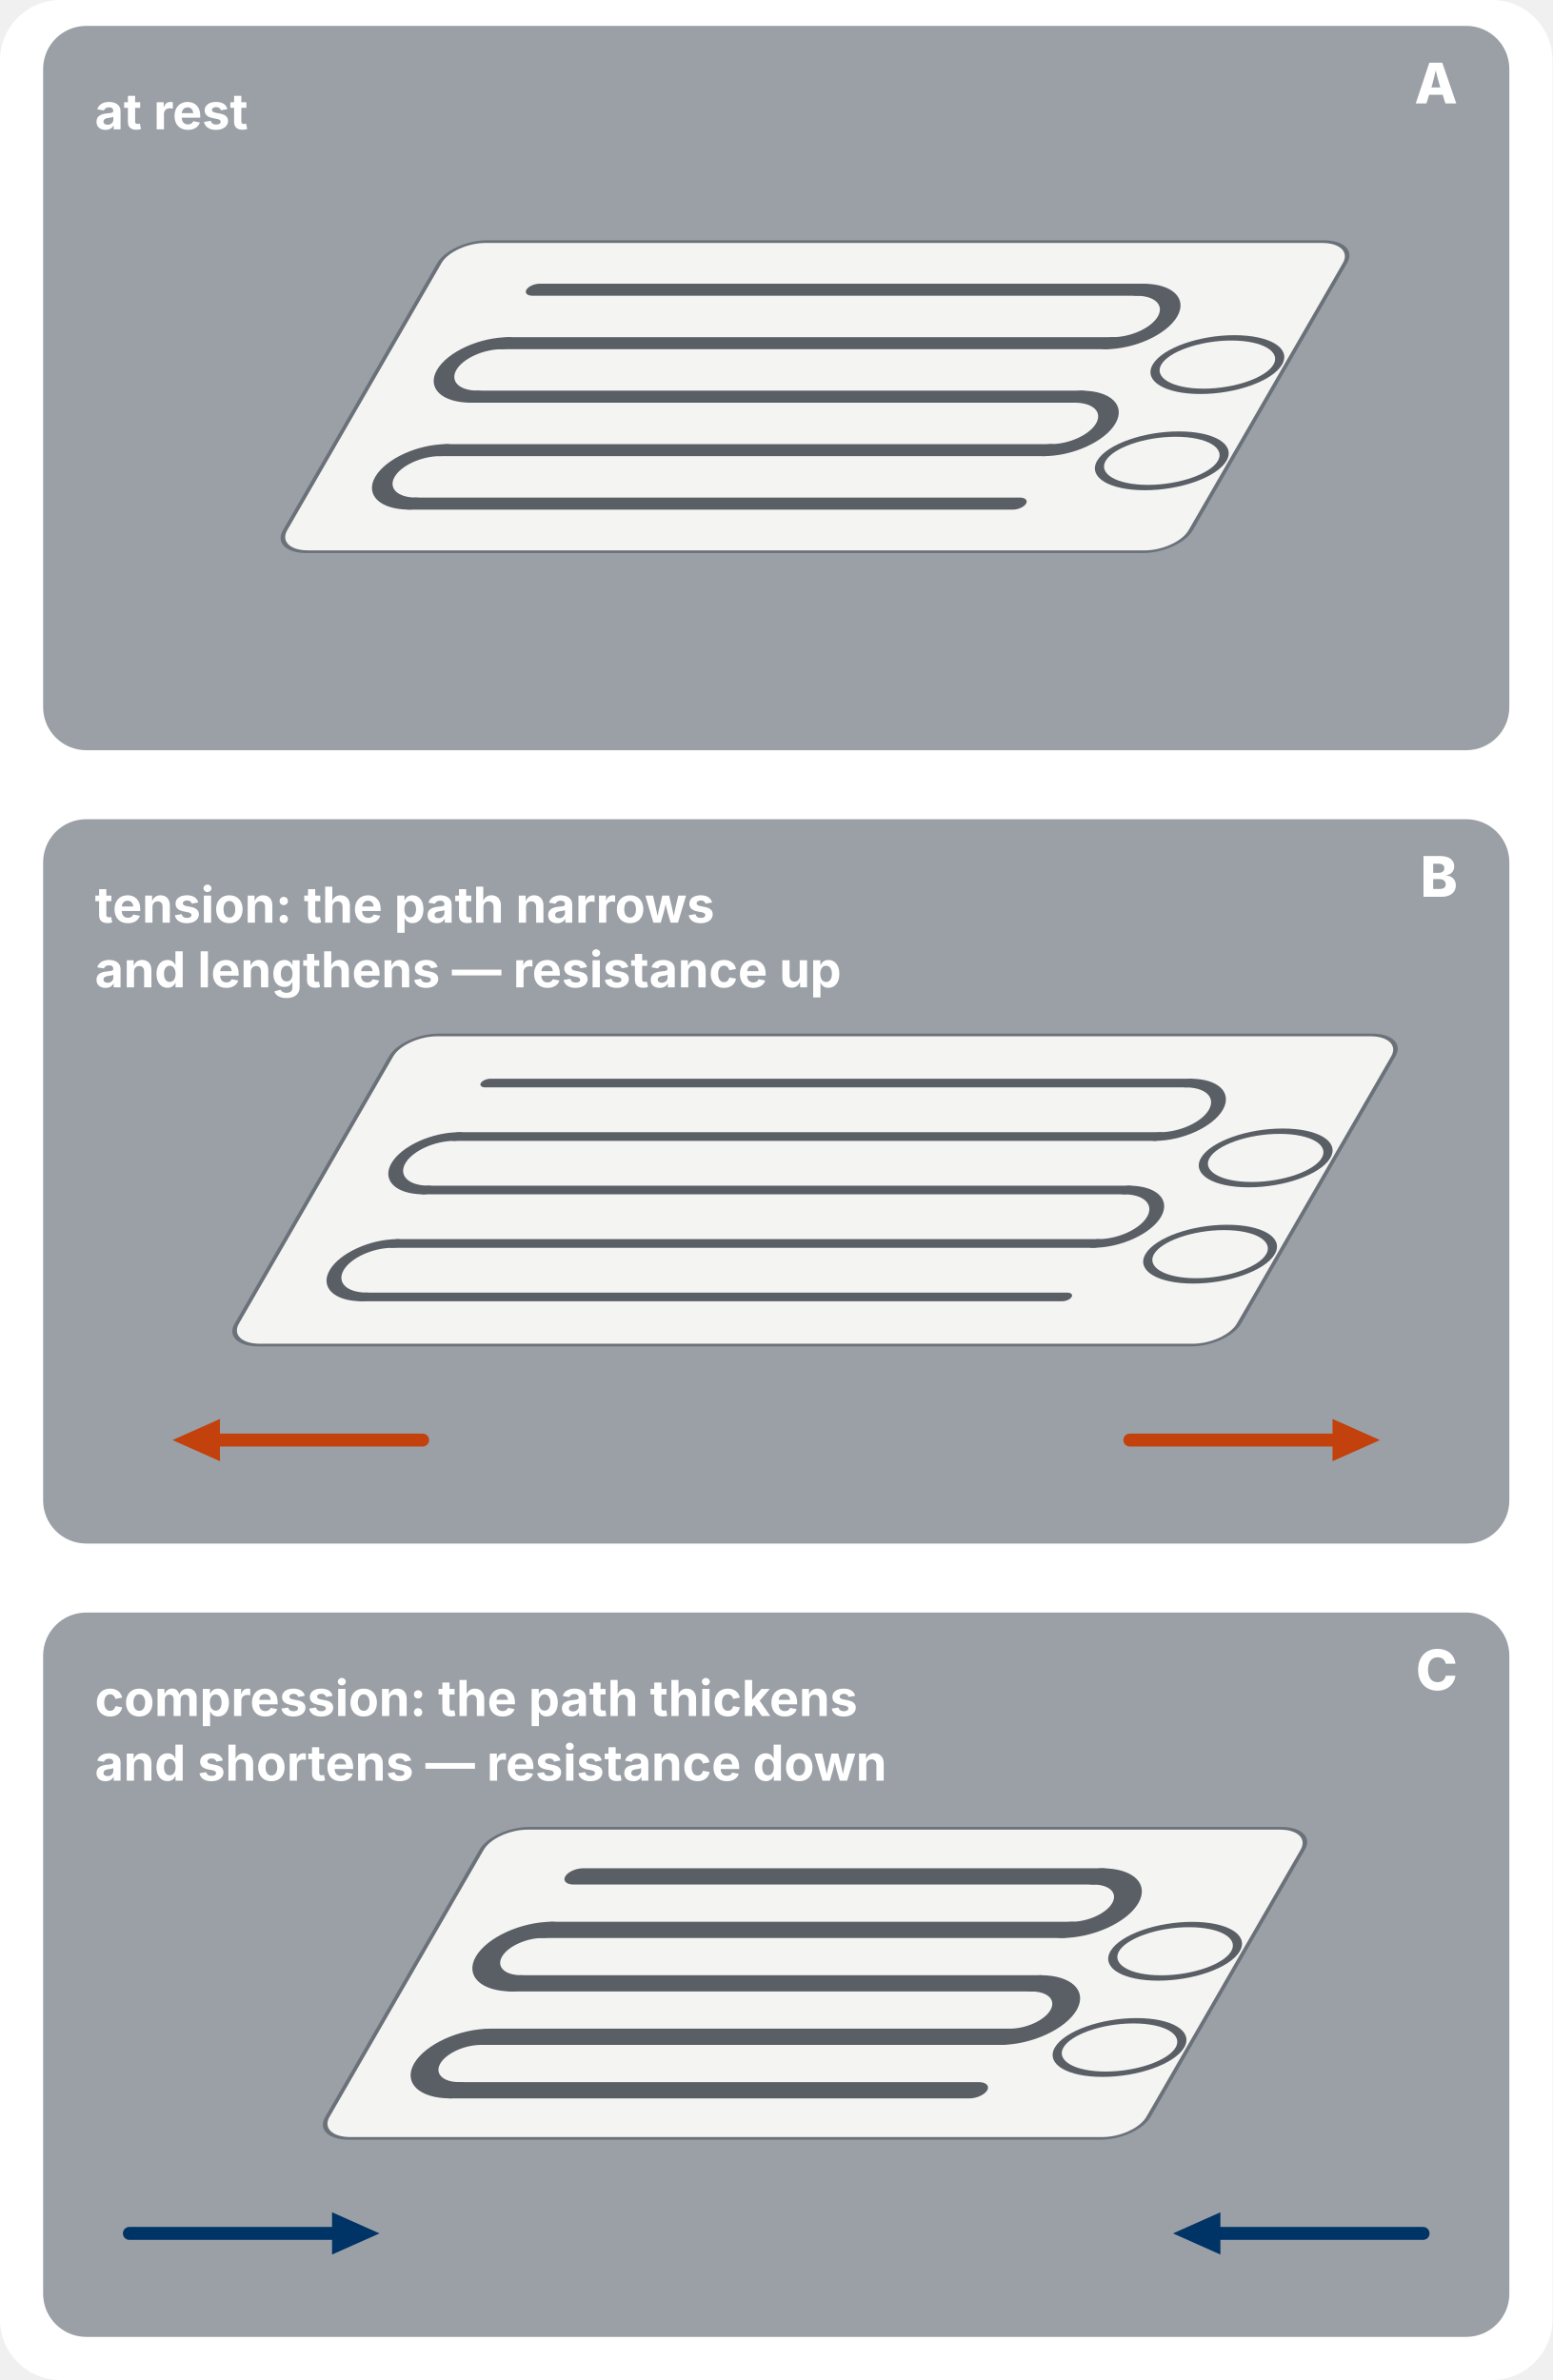
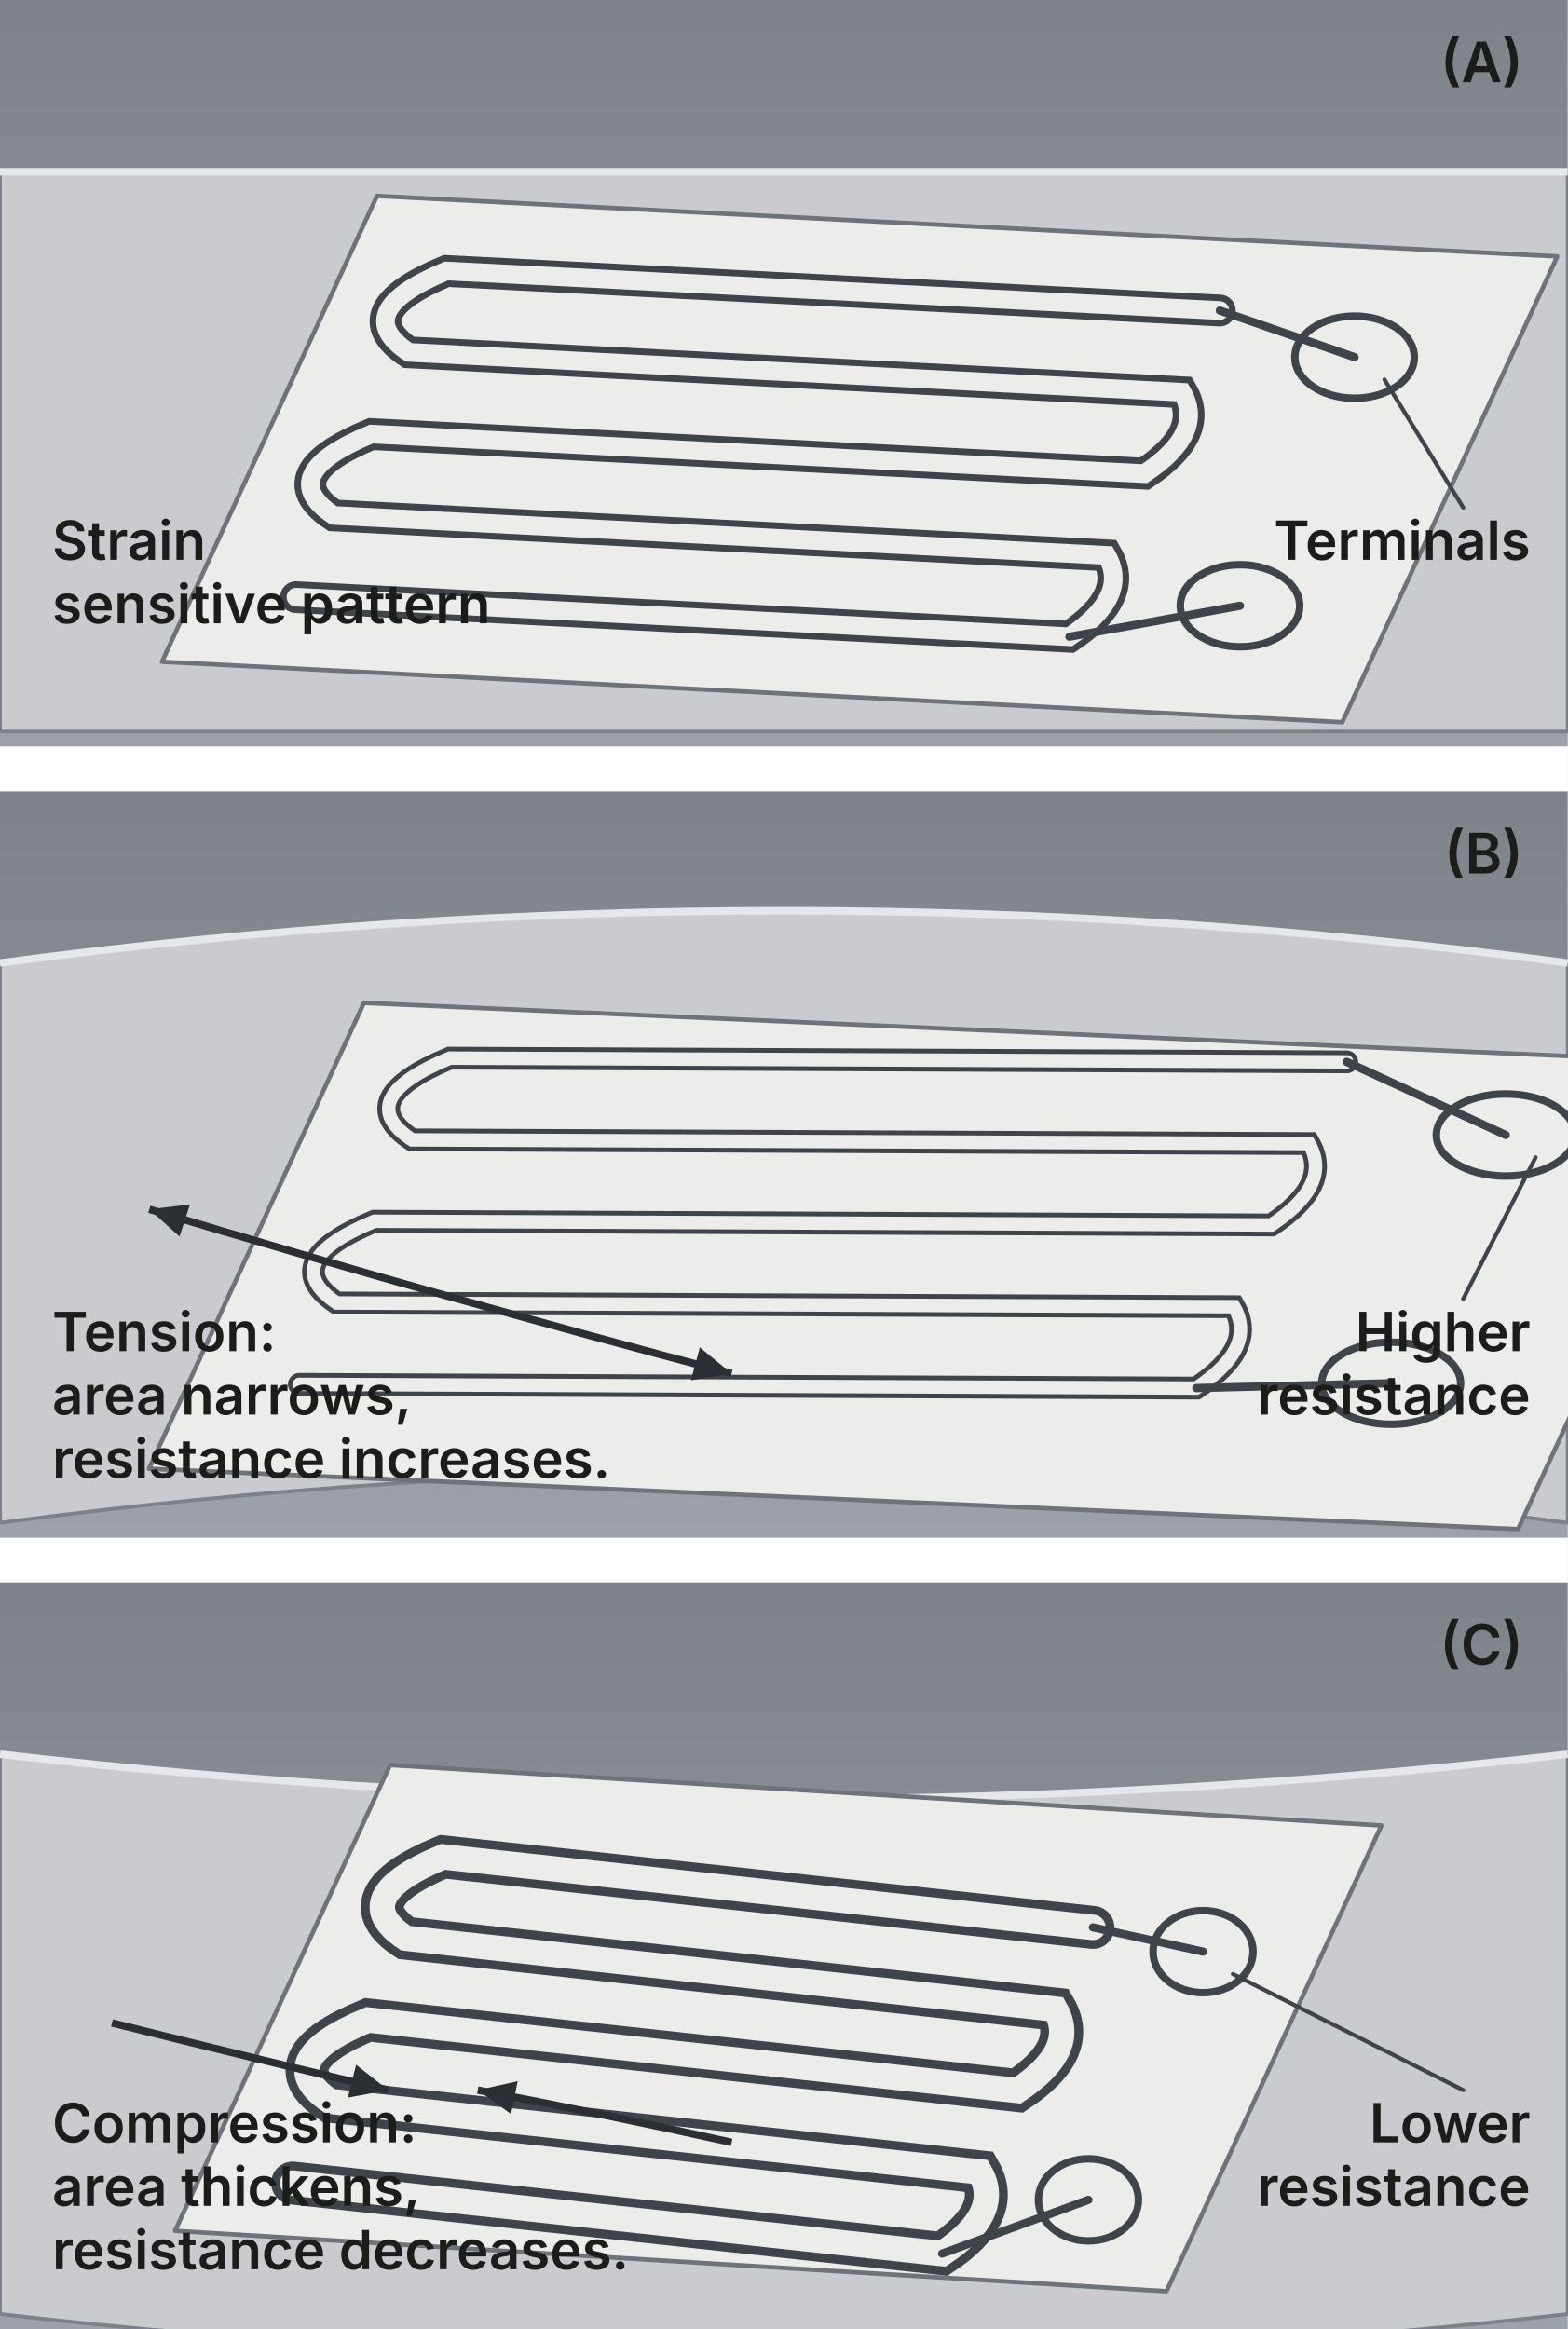
- <svg xmlns="http://www.w3.org/2000/svg" viewBox="0 0 360 552" width="360" height="552" font-family="Inter, 'Helvetica Neue', Helvetica, Arial, ui-sans-serif, system-ui, sans-serif">
-   <rect x="0" y="0" width="360" height="552" rx="14" fill="#ffffff" />
-   <g transform="translate(0 0)">
-     <rect x="10" y="6" width="340" height="168" rx="10" fill="#9aa0a6" />
-     <text x="338" y="24" text-anchor="end" font-size="13" font-weight="800" fill="#ffffff">A</text>
-     <g transform="translate(180 92) skewX(-30) scale(1 .62)">
-       <rect x="-96" y="-58" width="210" height="116" rx="8" fill="#f4f4f2" stroke="#6b7179" />
-       <path d="M-70 -40 L70 -40 M-70 -20 L70 -20 M-70 0 L70 0 M-70 20 L70 20 M-70 40 L70 40" fill="none" stroke="#5a5f66" stroke-width="4.5" stroke-linejoin="round" stroke-linecap="round" />
-       <path d="M70 -40 A10 10 0 0 1 70 -20" fill="none" stroke="#5a5f66" stroke-width="4.5" stroke-linejoin="round" stroke-linecap="round" />
-       <path d="M-70 -20 A10 10 0 0 0 -70 0" fill="none" stroke="#5a5f66" stroke-width="4.5" stroke-linejoin="round" stroke-linecap="round" />
-       <path d="M70 0 A10 10 0 0 1 70 20" fill="none" stroke="#5a5f66" stroke-width="4.5" stroke-linejoin="round" stroke-linecap="round" />
-       <path d="M-70 20 A10 10 0 0 0 -70 40" fill="none" stroke="#5a5f66" stroke-width="4.5" stroke-linejoin="round" stroke-linecap="round" />
-       <ellipse cx="98" cy="-12" rx="14" ry="10" fill="none" stroke="#5a5f66" stroke-width="2" />
-       <ellipse cx="98" cy="24" rx="14" ry="10" fill="none" stroke="#5a5f66" stroke-width="2" />
-     </g>
-     <text x="22" y="30" text-anchor="start" font-size="11.5" font-weight="700" fill="#ffffff">at rest</text>
+ <svg xmlns="http://www.w3.org/2000/svg" viewBox="0 0 420 624" width="420" height="624" font-family="Inter, 'Helvetica Neue', Helvetica, Arial, ui-sans-serif, system-ui, sans-serif">
+   <defs>
+     <linearGradient id="pg" x1="0" y1="0" x2="0" y2="1">
+       <stop offset="0" stop-color="#7e838a" />
+       <stop offset="1" stop-color="#9da2a8" />
+     </linearGradient>
+   </defs>
+   <rect width="420" height="624" rx="12" fill="#ffffff" />
+   <g>
+     <rect x="0" y="0" width="420" height="200" fill="url(#pg)" />
+     <path d="M0 46 Q210 46 420 46 L420 196 Q210 196 0 196 Z" fill="#c9cbcf" stroke="#7d828a" stroke-width="1" />
+     <path d="M0 46 Q210 46 420 46" fill="none" stroke="#e6e7ea" stroke-width="2" />
+     <path d="M43.4 177.3 L359.6 193.5 L417.2 68.7 L101 52.5 Z" fill="#ececea" stroke="#6e737a" stroke-width="1.2" stroke-linejoin="round" />
+     <path d="M79.3 160 L286.5 170.6 Q302.8 159.7 296.5 148.8 L89.4 138.1 Q73 127.2 99.5 116.3 L306.6 126.9 Q323 116 316.7 105.1 L109.5 94.4 Q93.2 83.5 119.6 72.6 L326.8 83.2" fill="none" stroke="#3f444a" stroke-width="8.5" stroke-linecap="round" />
+     <path d="M79.3 160 L286.5 170.6 Q302.8 159.7 296.5 148.8 L89.4 138.1 Q73 127.2 99.5 116.3 L306.6 126.9 Q323 116 316.7 105.1 L109.5 94.4 Q93.2 83.5 119.6 72.6 L326.8 83.2" fill="none" stroke="#ececea" stroke-width="5" stroke-linecap="round" />
+     <ellipse cx="332.2" cy="162.3" rx="16" ry="11" fill="#ececea" stroke="#3f444a" stroke-width="2" />
+     <ellipse cx="362.9" cy="95.7" rx="16" ry="11" fill="#ececea" stroke="#3f444a" stroke-width="2" />
+     <path d="M286.5 170.6 L332.2 162.3" fill="none" stroke="#3f444a" stroke-width="2.2" stroke-linecap="round" stroke-linejoin="round" />
+     <path d="M326.8 83.2 L362.9 95.7" fill="none" stroke="#3f444a" stroke-width="2.2" stroke-linecap="round" stroke-linejoin="round" />
+     <text x="408" y="22" text-anchor="end" font-size="15" font-weight="600" fill="#1c1c1a">(A)</text>
+     <text x="14" y="150" text-anchor="start" font-size="14.5" font-weight="600" fill="#1c1c1a">Strain</text>
+     <text x="14" y="167" text-anchor="start" font-size="14.5" font-weight="600" fill="#1c1c1a">sensitive pattern</text>
+     <text x="410" y="150" text-anchor="end" font-size="14.5" font-weight="600" fill="#1c1c1a">Terminals</text>
+     <path d="M370.9 101.7 L392 136" fill="none" stroke="#3f444a" stroke-width="1.1" stroke-linecap="round" stroke-linejoin="round" />
  </g>
-   <g transform="translate(0 184)">
-     <rect x="10" y="6" width="340" height="168" rx="10" fill="#9aa0a6" />
-     <text x="338" y="24" text-anchor="end" font-size="13" font-weight="800" fill="#ffffff">B</text>
-     <g transform="translate(180 92) skewX(-30) scale(1 .62)">
-       <rect x="-107.2" y="-58" width="232.4" height="116" rx="8" fill="#f4f4f2" stroke="#6b7179" />
-       <path d="M-81.2 -40 L81.2 -40 M-81.2 -20 L81.2 -20 M-81.2 0 L81.2 0 M-81.2 20 L81.2 20 M-81.2 40 L81.2 40" fill="none" stroke="#5a5f66" stroke-width="3.24" stroke-linejoin="round" stroke-linecap="round" />
-       <path d="M81.2 -40 A10 10 0 0 1 81.2 -20" fill="none" stroke="#5a5f66" stroke-width="3.24" stroke-linejoin="round" stroke-linecap="round" />
-       <path d="M-81.2 -20 A10 10 0 0 0 -81.2 0" fill="none" stroke="#5a5f66" stroke-width="3.24" stroke-linejoin="round" stroke-linecap="round" />
-       <path d="M81.2 0 A10 10 0 0 1 81.2 20" fill="none" stroke="#5a5f66" stroke-width="3.24" stroke-linejoin="round" stroke-linecap="round" />
-       <path d="M-81.2 20 A10 10 0 0 0 -81.2 40" fill="none" stroke="#5a5f66" stroke-width="3.24" stroke-linejoin="round" stroke-linecap="round" />
-       <ellipse cx="109.2" cy="-12" rx="14" ry="10" fill="none" stroke="#5a5f66" stroke-width="2" />
-       <ellipse cx="109.2" cy="24" rx="14" ry="10" fill="none" stroke="#5a5f66" stroke-width="2" />
-     </g>
-     <path d="M98 150 L51 150" fill="none" stroke="#c2410c" stroke-width="3" stroke-linejoin="round" stroke-linecap="round" />
-     <path d="M40 150 L51 145.1 L51 154.9 Z" fill="#c2410c" />
-     <path d="M262 150 L309 150" fill="none" stroke="#c2410c" stroke-width="3" stroke-linejoin="round" stroke-linecap="round" />
-     <path d="M320 150 L309 154.9 L309 145.1 Z" fill="#c2410c" />
-     <text x="22" y="30" text-anchor="start" font-size="11.5" font-weight="700" fill="#ffffff">tension: the path narrows</text>
-     <text x="22" y="45" text-anchor="start" font-size="11.5" font-weight="700" fill="#ffffff">and lengthens — resistance up</text>
+   <g transform="translate(0 212)">
+     <rect x="0" y="0" width="420" height="200" fill="url(#pg)" />
+     <path d="M0 46 Q210 18 420 46 L420 196 Q210 168 0 196 Z" fill="#c9cbcf" stroke="#7d828a" stroke-width="1" />
+     <path d="M0 46 Q210 18 420 46" fill="none" stroke="#e6e7ea" stroke-width="2" />
+     <path d="M39.9 181.5 L406.7 197.7 L464.3 72.9 L97.5 56.7 Z" fill="#ececea" stroke="#6e737a" stroke-width="1.2" stroke-linejoin="round" />
+     <path d="M80.2 158.9 L320.5 159.9 Q336.9 149 330.6 138.1 L90.2 137.1 Q73.9 126.1 100.3 115.2 L340.6 116.2 Q357 105.3 350.7 94.4 L110.4 93.4 Q94 82.5 120.5 71.5 L360.8 72.5" fill="none" stroke="#3f444a" stroke-width="6.1" stroke-linecap="round" />
+     <path d="M80.2 158.9 L320.5 159.9 Q336.9 149 330.6 138.1 L90.2 137.1 Q73.9 126.1 100.3 115.2 L340.6 116.2 Q357 105.3 350.7 94.4 L110.4 93.4 Q94 82.5 120.5 71.5 L360.8 72.5" fill="none" stroke="#ececea" stroke-width="3.6" stroke-linecap="round" />
+     <ellipse cx="372.7" cy="158.6" rx="18.6" ry="11" fill="#ececea" stroke="#3f444a" stroke-width="2" />
+     <ellipse cx="403.4" cy="92.1" rx="18.6" ry="11" fill="#ececea" stroke="#3f444a" stroke-width="2" />
+     <path d="M320.5 159.9 L372.7 158.6" fill="none" stroke="#3f444a" stroke-width="2.2" stroke-linecap="round" stroke-linejoin="round" />
+     <path d="M360.8 72.5 L403.4 92.1" fill="none" stroke="#3f444a" stroke-width="2.2" stroke-linecap="round" stroke-linejoin="round" />
+     <text x="408" y="22" text-anchor="end" font-size="15" font-weight="600" fill="#1c1c1a">(B)</text>
+     <text x="14" y="150" text-anchor="start" font-size="14.5" font-weight="600" fill="#1c1c1a">Tension:</text>
+     <text x="14" y="167" text-anchor="start" font-size="14.5" font-weight="600" fill="#1c1c1a">area narrows,</text>
+     <text x="14" y="184" text-anchor="start" font-size="14.5" font-weight="600" fill="#1c1c1a">resistance increases.</text>
+     <text x="410" y="150" text-anchor="end" font-size="14.5" font-weight="600" fill="#1c1c1a">Higher</text>
+     <text x="410" y="167" text-anchor="end" font-size="14.5" font-weight="600" fill="#1c1c1a">resistance</text>
+     <path d="M411.4 98.1 L392 136" fill="none" stroke="#3f444a" stroke-width="1.1" stroke-linecap="round" stroke-linejoin="round" />
+     <path d="M40 112 Q120 136 196 156" fill="none" stroke="#2b2f34" stroke-width="2" />
+     <path d="M40 112 L50.9 110.7 L48.1 119.3 Z" fill="#2b2f34" stroke="none" stroke-width="1" stroke-linejoin="round" />
+     <path d="M196 156 L185.1 157.8 L187.5 149 Z" fill="#2b2f34" stroke="none" stroke-width="1" stroke-linejoin="round" />
  </g>
-   <g transform="translate(0 368)">
-     <rect x="10" y="6" width="340" height="168" rx="10" fill="#9aa0a6" />
-     <text x="338" y="24" text-anchor="end" font-size="13" font-weight="800" fill="#ffffff">C</text>
-     <g transform="translate(180 92) skewX(-30) scale(1 .62)">
-       <rect x="-86.2" y="-58" width="190.4" height="116" rx="8" fill="#f4f4f2" stroke="#6b7179" />
-       <path d="M-60.2 -40 L60.2 -40 M-60.2 -20 L60.2 -20 M-60.2 0 L60.2 0 M-60.2 20 L60.2 20 M-60.2 40 L60.2 40" fill="none" stroke="#5a5f66" stroke-width="6.075" stroke-linejoin="round" stroke-linecap="round" />
-       <path d="M60.2 -40 A10 10 0 0 1 60.2 -20" fill="none" stroke="#5a5f66" stroke-width="6.075" stroke-linejoin="round" stroke-linecap="round" />
-       <path d="M-60.2 -20 A10 10 0 0 0 -60.2 0" fill="none" stroke="#5a5f66" stroke-width="6.075" stroke-linejoin="round" stroke-linecap="round" />
-       <path d="M60.2 0 A10 10 0 0 1 60.2 20" fill="none" stroke="#5a5f66" stroke-width="6.075" stroke-linejoin="round" stroke-linecap="round" />
-       <path d="M-60.2 20 A10 10 0 0 0 -60.2 40" fill="none" stroke="#5a5f66" stroke-width="6.075" stroke-linejoin="round" stroke-linecap="round" />
-       <ellipse cx="88.2" cy="-12" rx="14" ry="10" fill="none" stroke="#5a5f66" stroke-width="2" />
-       <ellipse cx="88.2" cy="24" rx="14" ry="10" fill="none" stroke="#5a5f66" stroke-width="2" />
-     </g>
-     <path d="M30 150 L77 150" fill="none" stroke="#003366" stroke-width="3" stroke-linejoin="round" stroke-linecap="round" />
-     <path d="M88 150 L77 154.9 L77 145.1 Z" fill="#003366" />
-     <path d="M330 150 L283 150" fill="none" stroke="#003366" stroke-width="3" stroke-linejoin="round" stroke-linecap="round" />
-     <path d="M272 150 L283 145.1 L283 154.9 Z" fill="#003366" />
-     <text x="22" y="30" text-anchor="start" font-size="11.5" font-weight="700" fill="#ffffff">compression: the path thickens</text>
-     <text x="22" y="45" text-anchor="start" font-size="11.5" font-weight="700" fill="#ffffff">and shortens — resistance down</text>
+   <g transform="translate(0 424)">
+     <rect x="0" y="0" width="420" height="200" fill="url(#pg)" />
+     <path d="M0 46 Q210 70 420 46 L420 196 Q210 220 0 196 Z" fill="#c9cbcf" stroke="#7d828a" stroke-width="1" />
+     <path d="M0 46 Q210 70 420 46" fill="none" stroke="#e6e7ea" stroke-width="2" />
+     <path d="M46.9 173.7 L312.5 189.9 L370.1 65.1 L104.5 48.9 Z" fill="#ececea" stroke="#6e737a" stroke-width="1.2" stroke-linejoin="round" />
+     <path d="M78.4 160.9 L252.4 179.8 Q268.8 168.9 262.5 157.9 L88.5 139 Q72.1 128.1 98.6 117.2 L272.6 136.1 Q289 125.2 282.7 114.3 L108.7 95.3 Q92.3 84.4 118.7 73.5 L292.8 92.4" fill="none" stroke="#3f444a" stroke-width="11.5" stroke-linecap="round" />
+     <path d="M78.4 160.9 L252.4 179.8 Q268.8 168.9 262.5 157.9 L88.5 139 Q72.1 128.1 98.6 117.2 L272.6 136.1 Q289 125.2 282.7 114.3 L108.7 95.3 Q92.3 84.4 118.7 73.5 L292.8 92.4" fill="none" stroke="#ececea" stroke-width="6.8" stroke-linecap="round" />
+     <ellipse cx="291.6" cy="165.4" rx="13.4" ry="11" fill="#ececea" stroke="#3f444a" stroke-width="2" />
+     <ellipse cx="322.3" cy="98.9" rx="13.4" ry="11" fill="#ececea" stroke="#3f444a" stroke-width="2" />
+     <path d="M252.4 179.8 L291.6 165.4" fill="none" stroke="#3f444a" stroke-width="2.2" stroke-linecap="round" stroke-linejoin="round" />
+     <path d="M292.8 92.4 L322.3 98.9" fill="none" stroke="#3f444a" stroke-width="2.2" stroke-linecap="round" stroke-linejoin="round" />
+     <text x="408" y="22" text-anchor="end" font-size="15" font-weight="600" fill="#1c1c1a">(C)</text>
+     <text x="14" y="150" text-anchor="start" font-size="14.5" font-weight="600" fill="#1c1c1a">Compression:</text>
+     <text x="14" y="167" text-anchor="start" font-size="14.5" font-weight="600" fill="#1c1c1a">area thickens,</text>
+     <text x="14" y="184" text-anchor="start" font-size="14.5" font-weight="600" fill="#1c1c1a">resistance decreases.</text>
+     <text x="410" y="150" text-anchor="end" font-size="14.5" font-weight="600" fill="#1c1c1a">Lower</text>
+     <text x="410" y="167" text-anchor="end" font-size="14.5" font-weight="600" fill="#1c1c1a">resistance</text>
+     <path d="M330.3 104.9 L392 136" fill="none" stroke="#3f444a" stroke-width="1.1" stroke-linecap="round" stroke-linejoin="round" />
+     <path d="M30 118 Q70 128 104 136" fill="none" stroke="#2b2f34" stroke-width="2" />
+     <path d="M104 136 L93.2 138 L95.4 129.2 Z" fill="#2b2f34" stroke="none" stroke-width="1" stroke-linejoin="round" />
+     <path d="M196 150 Q160 142 128 136" fill="none" stroke="#2b2f34" stroke-width="2" />
+     <path d="M128 136 L138.7 133.6 L136.9 142.4 Z" fill="#2b2f34" stroke="none" stroke-width="1" stroke-linejoin="round" />
  </g>
</svg>
